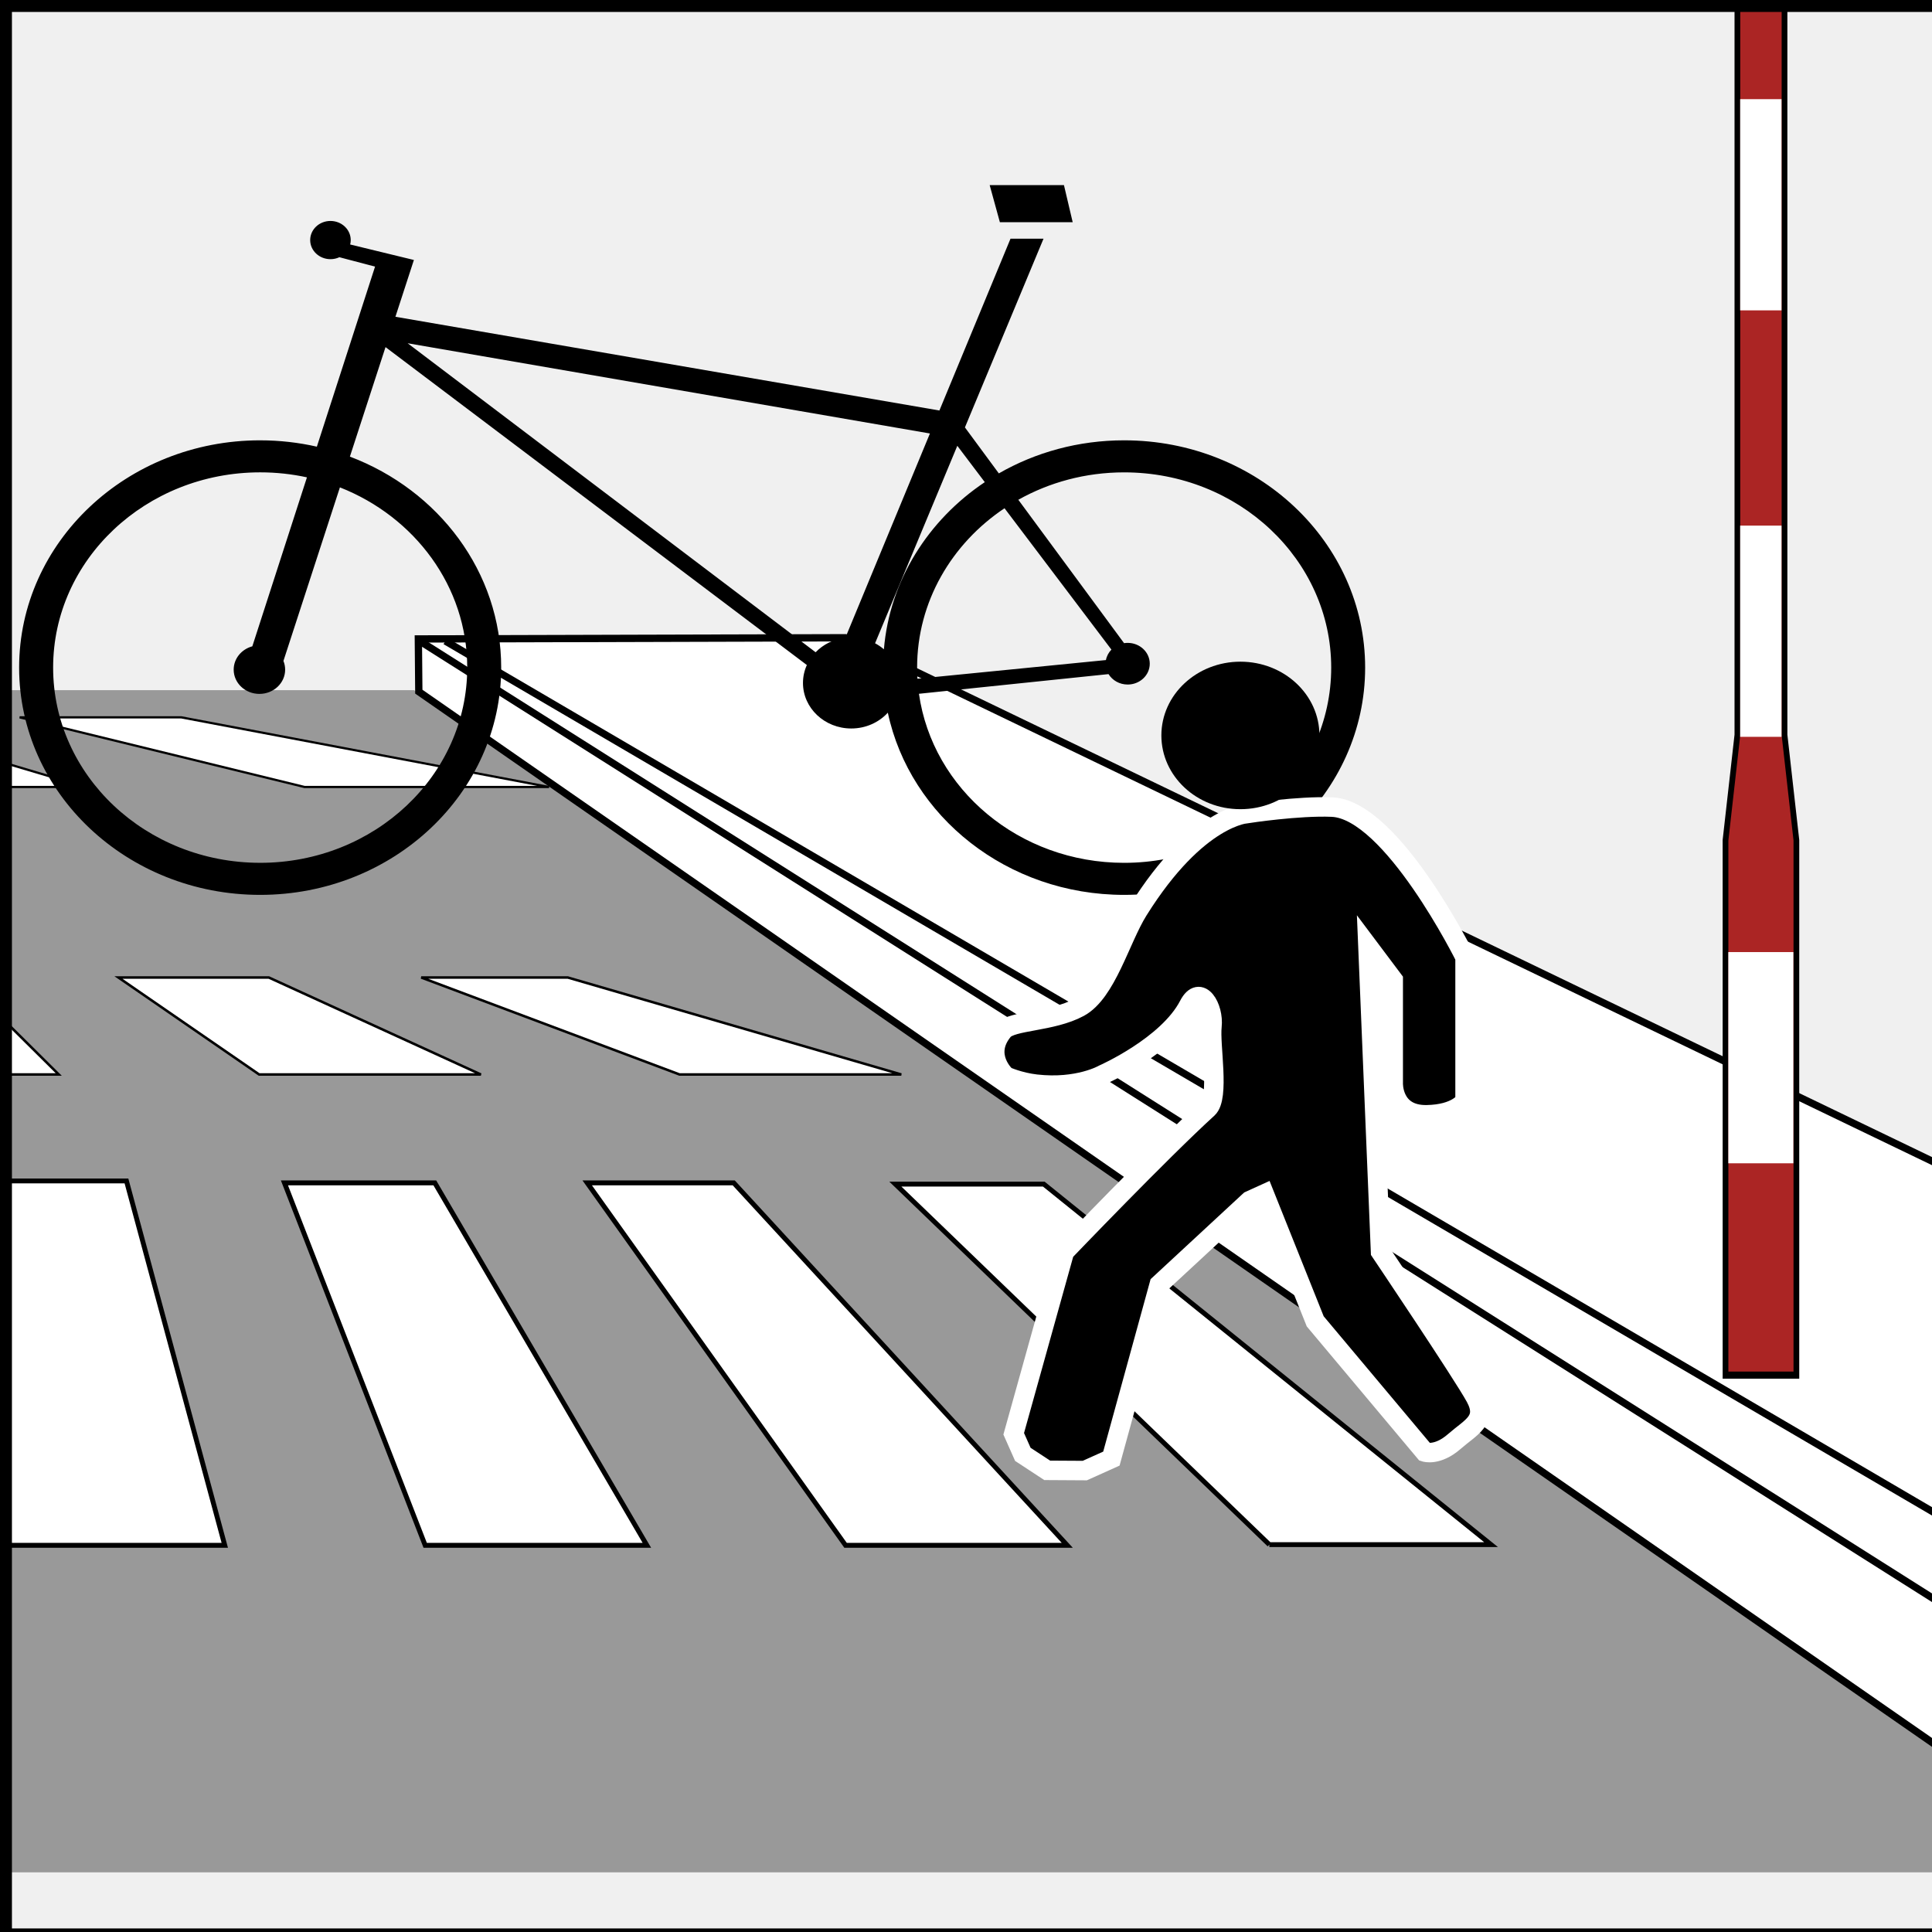
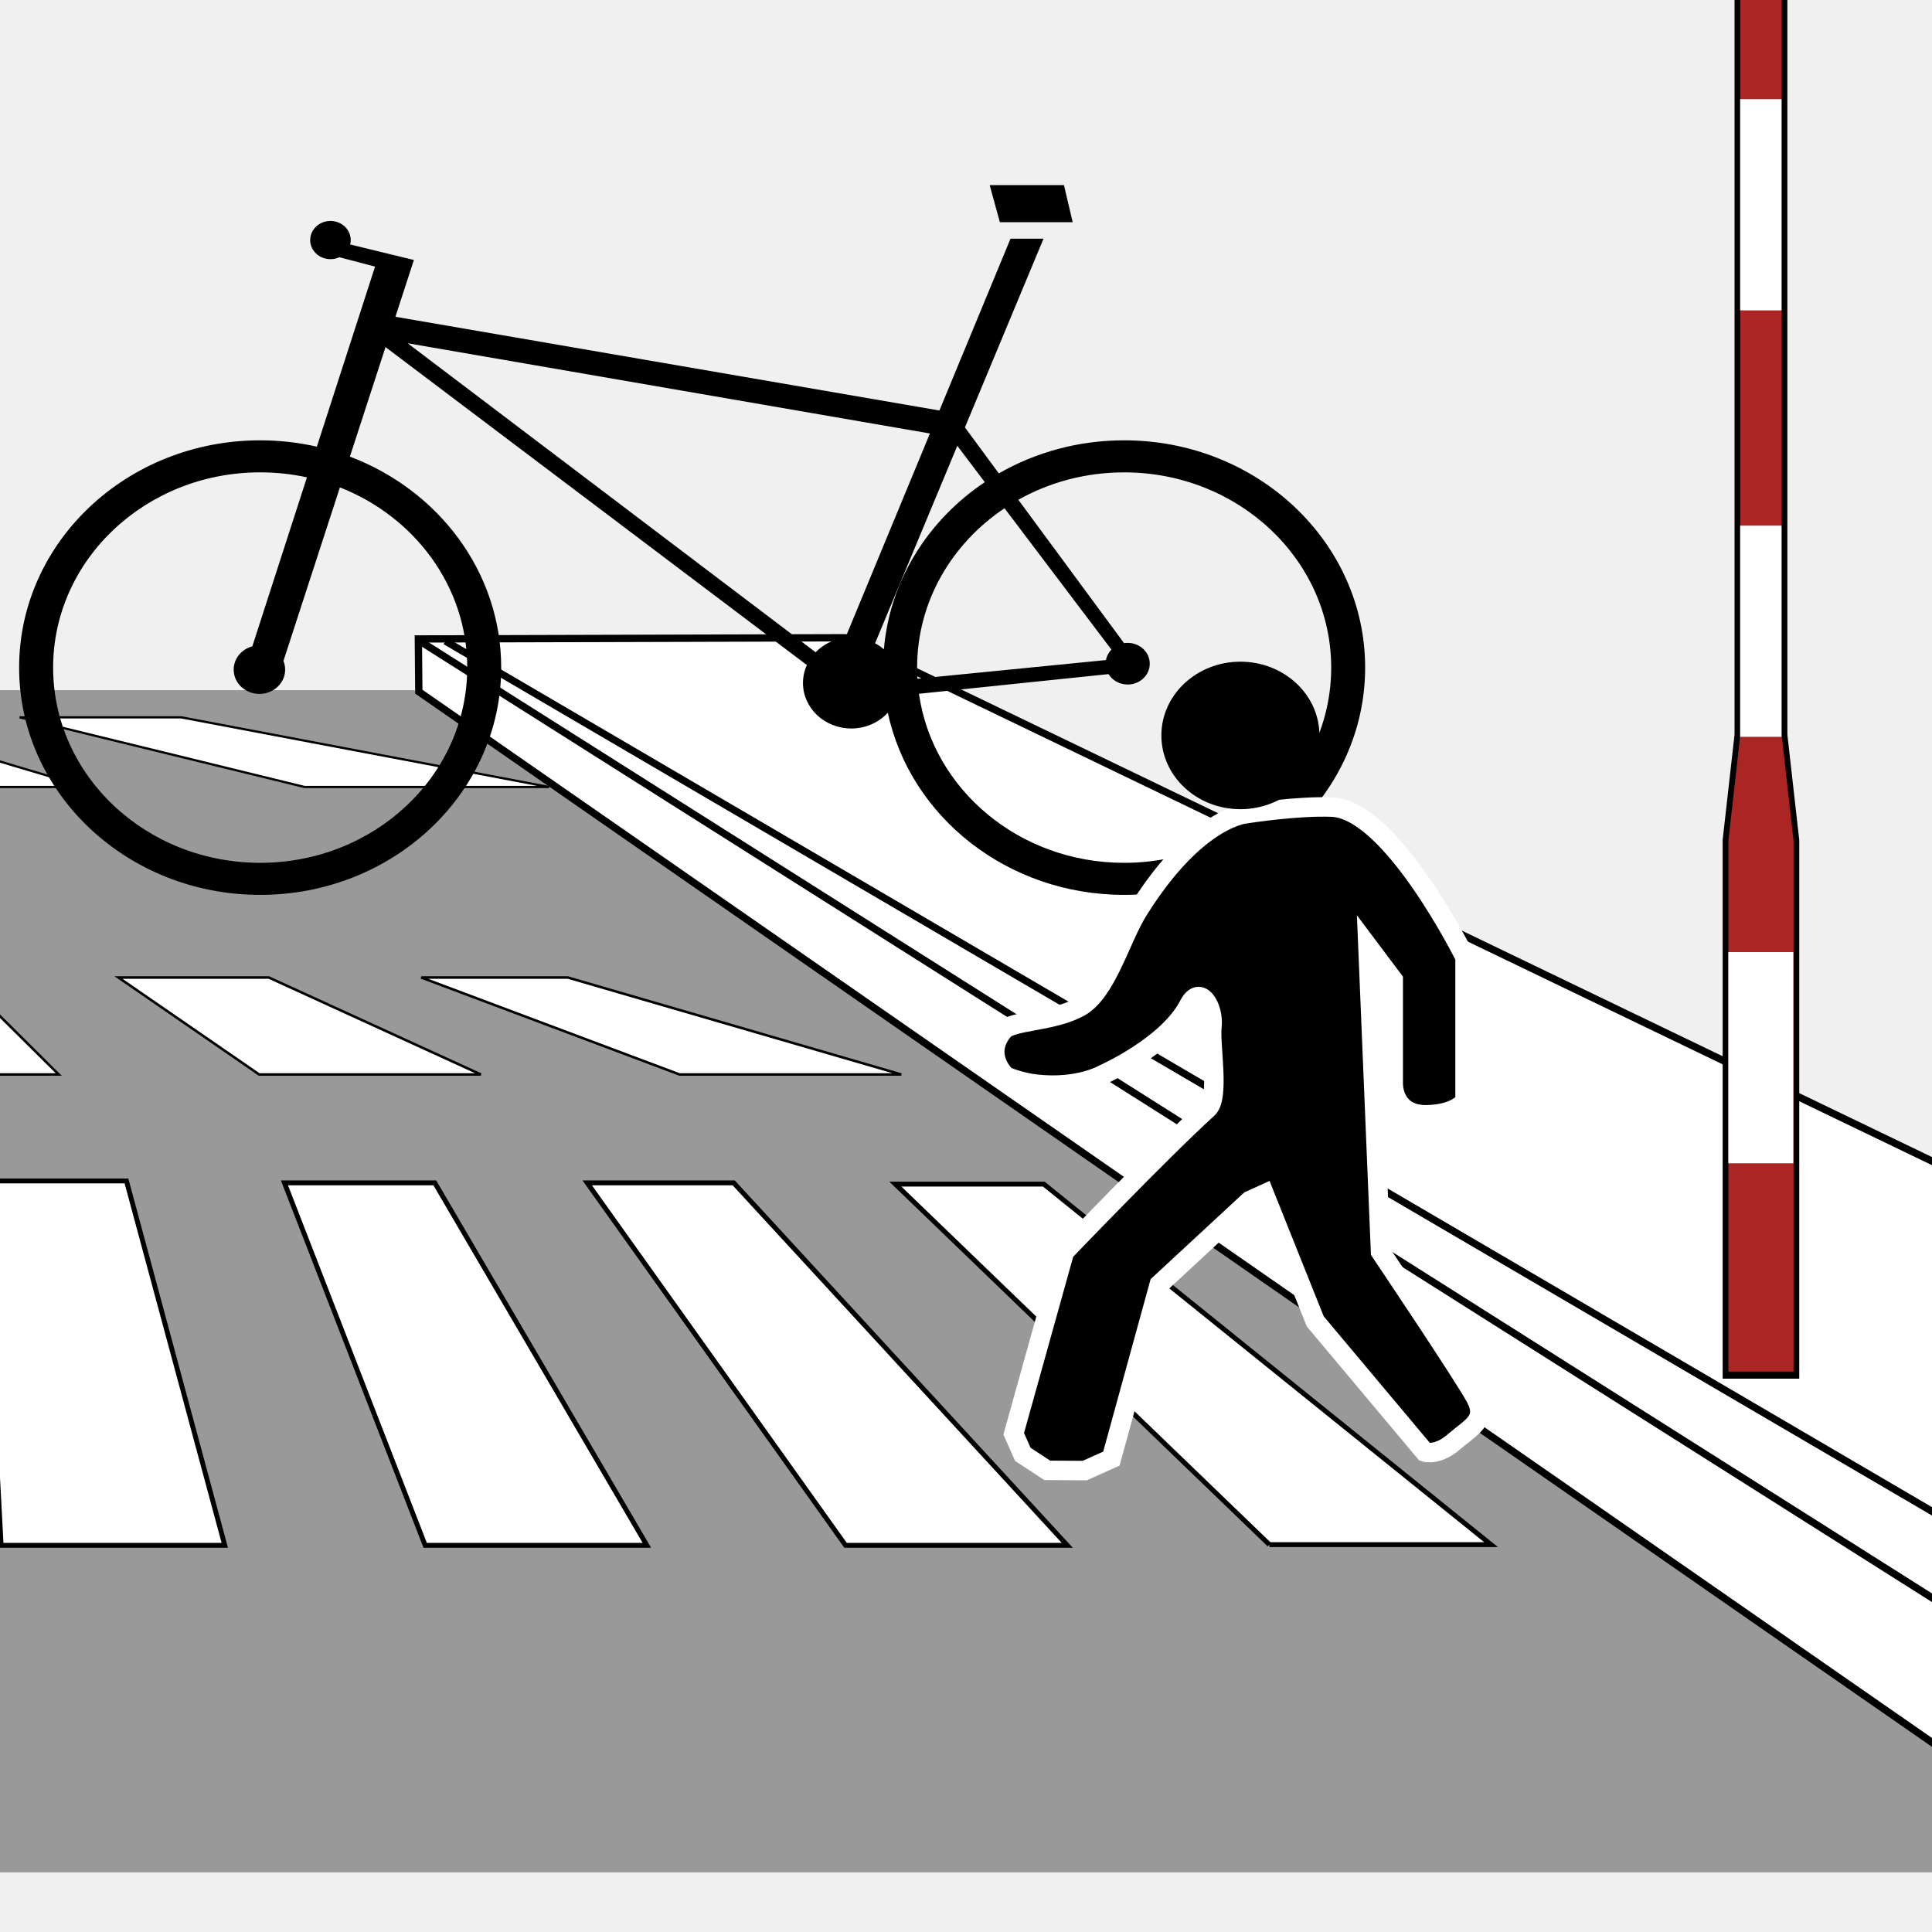
<svg xmlns="http://www.w3.org/2000/svg" xmlns:xlink="http://www.w3.org/1999/xlink" width="793.701" height="793.701" viewBox="0 0 210 210" version="1.1" id="svg8">
  <defs id="defs2">
    <clipPath clipPathUnits="userSpaceOnUse" id="clipPath1880">
      <path id="path1882" style="fill:#ff0000;fill-opacity:1;fill-rule:nonzero;stroke:none;stroke-width:0.265px;stroke-linecap:butt;stroke-linejoin:miter;stroke-opacity:1" d="M -51.405,-15.119 H 256.268 V 235.101 H -51.405 Z" />
    </clipPath>
    <filter id="at" x="-0.216" y="-0.216" width="1.432" height="1.432" color-interpolation-filters="sRGB">
      <feGaussianBlur stdDeviation="0.72" id="feGaussianBlur3651" />
    </filter>
    <filter id="au" x="-0.059" y="-0.041" width="1.117" height="1.081" color-interpolation-filters="sRGB">
      <feGaussianBlur stdDeviation="1.1" id="feGaussianBlur3654" />
    </filter>
    <filter id="av" x="-0.012" y="-0.012" width="1.024" height="1.024" color-interpolation-filters="sRGB">
      <feGaussianBlur stdDeviation="1.647" id="feGaussianBlur3657" />
    </filter>
    <linearGradient id="cj" x1="144.64" x2="253.75" y1="656.06" y2="544.06" gradientTransform="matrix(0.93357,0,0,0.93357,-6.6367,-69.781)" gradientUnits="userSpaceOnUse">
      <stop stop-color="#007800" offset="0" id="stop3660" />
      <stop stop-color="#007800" stop-opacity="0" offset="1" id="stop3662" />
    </linearGradient>
    <linearGradient xlink:href="#ay" id="linearGradient4652" gradientUnits="userSpaceOnUse" x1="264.96" y1="425.05" x2="373.77" y2="561.64" />
    <linearGradient id="ay" x1="264.96" x2="373.77" y1="425.05" y2="561.64" gradientUnits="userSpaceOnUse">
      <stop stop-color="#040" offset="0" id="stop3665" />
      <stop stop-color="#040" stop-opacity=".722" offset=".349" id="stop3667" />
      <stop stop-color="#004600" stop-opacity=".392" offset=".718" id="stop3669" />
      <stop stop-color="#004700" stop-opacity=".212" offset="1" id="stop3671" />
      <stop stop-color="#004900" stop-opacity="0" offset="1" id="stop3673" />
    </linearGradient>
    <linearGradient id="az" x1="413.71" x2="497.79" y1="257.78" y2="226.96" gradientUnits="userSpaceOnUse">
      <stop stop-color="#00c000" offset="0" id="stop3676" />
      <stop stop-color="#00c000" stop-opacity=".341" offset="1" id="stop3678" />
    </linearGradient>
    <filter id="ax" x="-0.013" y="-0.011" width="1.025" height="1.023" color-interpolation-filters="sRGB">
      <feGaussianBlur stdDeviation="0.924" id="feGaussianBlur3641" />
    </filter>
    <linearGradient id="ba" x1="229.85" x2="122.79" y1="415.98" y2="551.98" gradientTransform="matrix(1.1179,0,0,1.1881,-31.296,-193.33)" gradientUnits="userSpaceOnUse">
      <stop stop-color="#8aff87" offset="0" id="stop3681" />
      <stop stop-color="#04c800" offset="1" id="stop3683" />
    </linearGradient>
    <linearGradient id="bb" x1="-620.07" x2="-591.02" y1="138.17" y2="111.39" gradientTransform="matrix(1.8737,0,0,1.7681,592.55,60.518)" gradientUnits="userSpaceOnUse">
      <stop stop-color="#8eff64" offset="0" id="stop3686" />
      <stop stop-color="#4fff0a" stop-opacity="0" offset="1" id="stop3688" />
    </linearGradient>
    <linearGradient xlink:href="#ay" id="linearGradient5501" gradientUnits="userSpaceOnUse" x1="264.96" y1="425.05" x2="373.77" y2="561.64" />
  </defs>
  <g id="layer2" style="display:inline">
    <path d="M -303.319,203.515 H 230.372 L 45.013,75.018 h -163.42 z" fill="#999999" fill-rule="evenodd" id="path901" style="stroke-width:0.265" />
    <path d="m 91.889,69.32 241.909,116.517 c -34.7,-0.17 -69.408,0.508 -104.106,0 l 0.004,17.233 L 45.523,75.182 45.473,69.451 Z" fill="#ffffff" fill-rule="evenodd" stroke="#000000" stroke-width="0.794" id="path909" />
    <path d="M 230.319,186.524 45.614,69.668" fill="none" stroke="#000000" stroke-width="0.794" id="path911" />
    <path d="M 247.348,186.14 48.408,69.678" fill="none" stroke="#000000" stroke-dashoffset="13" stroke-width="0.786" id="path943" />
    <g transform="matrix(0.207473,0,0,0.257525,129.582,172.1226)" id="g955">
      <path d="m 342.91,-752.03 c 0,25.537 -20.702,46.238 -46.238,46.238 -25.537,0 -46.238,-20.702 -46.238,-46.238 0,-25.537 20.702,-46.238 46.238,-46.238 25.537,0 46.238,20.702 46.238,46.238 z" color="#000000" fill="#ffffff" stroke="#000000" stroke-width="3" id="path945" />
      <path d="m 275.62,-712.22 v 9.531 h 1.531 c 0.007,0.804 0.02,0.96 0.062,2 0.082,1.995 1.413,2.445 3.531,4.562 1.444,1.444 3.639,1.735 4.906,1.781 v 336.16 l -6.219,44.438 v 225.78 h 37.125 v -225.78 l -6.219,-44.438 v -336.41 c 1.011,-0.246 2.085,-0.71 2.906,-1.531 2.118,-2.118 3.337,-2.575 3.531,-4.562 0.101,-1.04 0.087,-1.079 0.094,-2 h 1.688 v -9.531 z" fill="#ab2524" fill-rule="evenodd" stroke="#000000" stroke-dashoffset="13" stroke-width="3" id="path947" />
      <path d="m 287.1,-446.52 h 21.673 v 89.146 H 287.1 Z" fill="#ffffff" fill-rule="evenodd" id="path949" />
      <path d="m 280.89,-266.52 h 34.081 v 89.146 H 280.89 Z" fill="#ffffff" fill-rule="evenodd" id="path951" />
      <path d="m 287.1,-626.52 h 21.673 v 89.146 H 287.1 Z" fill="#ffffff" fill-rule="evenodd" id="path953" />
    </g>
  </g>
  <g id="layer9" style="display:inline">
    <path d="M 0.125,167.969 H 24.433 L 13.746,128.364 H -1.971 Z" fill="#ffffff" fill-rule="evenodd" stroke="#000000" stroke-width="0.529" id="path913" style="display:inline" />
    <path d="M 46.215,167.969 H 70.313 L 47.263,128.573 h -16.345 z" fill="#ffffff" fill-rule="evenodd" stroke="#000000" stroke-width="0.529" id="path915" style="display:inline" />
    <path d="M 91.909,167.969 H 116.007 L 79.754,128.573 h -15.926 l 28.08,39.396 z" fill="#ffffff" fill-rule="evenodd" stroke="#000000" stroke-width="0.529" id="path917" style="display:inline" />
    <path d="m 137.973,167.893 h 24.098 L 113.456,128.708 H 97.321 l 40.653,39.185 z" fill="#ffffff" fill-rule="evenodd" stroke="#000000" stroke-width="0.529" id="path919" style="display:inline" />
  </g>
-   <g id="layer11">
+   <g id="layer11" style="display:inline">
    <path d="M -17.923,116.793 H 6.387 L -4.301,106.194 h -15.717 z" fill="#ffffff" fill-rule="evenodd" stroke="#000000" stroke-width="0.274" id="path913-1" style="display:inline" />
    <path d="M 28.171,116.793 H 52.271 L 29.219,106.25 H 12.873 Z" fill="#ffffff" fill-rule="evenodd" stroke="#000000" stroke-width="0.274" id="path915-6" style="display:inline" />
    <path d="m 73.868,116.793 h 24.1 L 61.712,106.25 h -15.927 l 28.082,10.543 z" fill="#ffffff" fill-rule="evenodd" stroke="#000000" stroke-width="0.274" id="path917-2" style="display:inline" />
    <path d="M -17.289,85.543 H 9.288 L -16.133,77.971 h -18.026 z" fill="#ffffff" fill-rule="evenodd" stroke="#000000" stroke-width="0.244" id="path915-6-3" style="display:inline" />
    <path d="M 33.104,85.543 H 59.681 L 19.699,77.971 H 2.135 l 30.968,7.572 z" fill="#ffffff" fill-rule="evenodd" stroke="#000000" stroke-width="0.244" id="path917-2-9" style="display:inline" />
  </g>
  <g id="layer12">
    <polygon points="619.07,109.89 757.56,109.89 776.95,35.107 635.69,35.107 " id="polygon5564" transform="matrix(-0.05715145,0,0,0.05388841,151.9778,18.23116)" />
    <path d="m 28.279,47.862 c 2.123,0 4.186,0.24 6.162,0.689 l 6.326,-19.571 -3.877,-1.021 c -0.293,0.136 -0.622,0.212 -0.971,0.212 -1.217,0 -2.203,-0.93 -2.203,-2.077 0,-1.147 0.986,-2.077 2.203,-2.077 1.217,0 2.203,0.93 2.203,2.077 0,0.166 -0.021,0.327 -0.06,0.481 l 6.927,1.683 -2.009,6.173 59.129,10.189 7.73,-18.677 h 3.588 l -8.544,20.515 3.686,4.998 c 3.968,-2.281 8.63,-3.595 13.617,-3.595 14.47,0 26.199,11.06 26.199,24.704 0,13.643 -11.73,24.704 -26.199,24.704 -12.689,0 -23.271,-8.507 -25.683,-19.802 -0.963,1.05 -2.385,1.716 -3.973,1.716 -2.9,0 -5.25,-2.216 -5.25,-4.951 0,-0.691 0.151,-1.349 0.422,-1.946 L 41.905,37.729 38.032,49.632 c 9.638,3.648 16.445,12.54 16.445,22.933 0,13.643 -11.73,24.704 -26.199,24.704 -14.47,0 -26.199,-11.06 -26.199,-24.704 0,-13.643 11.73,-24.704 26.199,-24.704 z m 93.911,45.924 c 12.429,0 22.506,-9.501 22.506,-21.221 0,-11.72 -10.076,-21.221 -22.506,-21.221 -4.204,0 -8.137,1.088 -11.503,2.979 l 11.494,15.585 c 0.128,-0.02 0.258,-0.03 0.392,-0.03 1.326,0 2.401,1.014 2.401,2.264 0,1.25 -1.075,2.264 -2.401,2.264 -0.889,0 -1.665,-0.456 -2.08,-1.133 l -20.607,2.138 c 1.475,10.374 10.898,18.375 22.303,18.375 z M 99.722,73.774 120.21,71.746 c 0.081,-0.434 0.293,-0.825 0.597,-1.136 L 109.187,55.244 c -5.749,3.844 -9.502,10.17 -9.502,17.322 1e-5,0.406 0.013,0.809 0.037,1.209 z m -3.646,-3.197 c 0.633,-7.499 4.817,-14.054 10.967,-18.17 l -2.987,-3.95 -8.94,21.464 c 0.346,0.185 0.669,0.405 0.96,0.656 z m -7.421,0.319 c 0.824,-0.851 1.958,-1.429 3.234,-1.577 L 101.079,47.118 44.31,37.31 88.655,70.897 Z m -60.375,22.889 c 12.429,0 22.506,-9.501 22.506,-21.221 0,-8.824 -5.712,-16.389 -13.839,-19.589 l -6.139,18.867 c 0.12,0.294 0.186,0.612 0.186,0.945 0,1.456 -1.252,2.637 -2.797,2.637 -1.545,0 -2.797,-1.181 -2.797,-2.637 0,-1.205 0.857,-2.22 2.027,-2.535 l 5.937,-18.366 c -1.634,-0.356 -3.335,-0.544 -5.083,-0.544 -12.429,0 -22.506,9.501 -22.506,21.221 0,11.72 10.076,21.221 22.506,21.221 z" id="path5566" style="stroke-width:0.055" />
  </g>
  <g id="layer10" style="display:none">
    <g transform="matrix(0.03116528,0,0,0.03116528,184.1094,86.25696)" id="g3872">
      <path d="m 264,517.28 135,118.08 -80.721,-144 z" fill="#dcb028" fill-rule="evenodd" id="path3848" />
      <circle transform="rotate(5.633457,394.1866,637.6684)" cx="395" cy="631.36" r="4" fill="#5c2000" filter="url(#at)" id="circle3850" />
      <path transform="matrix(1,-0.0011081,0.0011081,1,-3.4231,-10.11)" d="m 389,628.36 -39,-65 -6,8 z" fill="#5c2000" fill-rule="evenodd" filter="url(#au)" id="path3852" />
      <ellipse transform="matrix(0.69766,-0.71643,0.71643,0.69766,0,0)" cx="-147.84" cy="474.57" rx="172.07" ry="171.07" fill="#905400" id="ellipse3854" />
      <ellipse transform="matrix(0.41131,0.93632,-0.93632,0.41131,-249.55,295.07)" cx="316.5" cy="-378.89" rx="163.22" ry="166.17" fill="#ecdc5c" filter="url(#av)" id="ellipse3856" />
      <circle cx="236.74" cy="448.4" r="148.49" fill="url(#cj)" opacity="0.753" id="circle3858" style="fill:url(#cj)" />
      <g transform="matrix(0.95235,0,0,0.95235,9.191,13.415)" fill="url(#ay)" id="g3862" style="fill:url(#linearGradient4652)">
        <circle cx="233" cy="440.36" r="173" fill="url(#ay)" opacity="0.918" id="circle3860" style="fill:url(#linearGradient5501)" />
      </g>
      <g transform="matrix(1.1024,0,0,1.1024,-27.302,-45.189)" id="g3868">
        <ellipse transform="matrix(0.86123,0.79269,-0.72221,0.97646,-32.089,-253.83)" cx="498.53" cy="273.78" rx="84.255" ry="99.304" fill="url(#az)" filter="url(#ax)" opacity="0.596" id="ellipse3864" style="fill:url(#az)" />
        <path d="m 219.11,298.96 c -55.122,6.718 -109.49,49.2 -118.5,112.87 -5.602,39.615 32.733,64.766 39.126,47.523 16.026,-43.224 36.015,-103.91 111.79,-137.82 10.027,-4.487 -0.304,-26.487 -32.419,-22.573 z" fill="url(#ba)" fill-rule="evenodd" id="path3866" style="fill:url(#ba)" />
      </g>
      <ellipse transform="matrix(-0.010663,-0.99994,0.93131,-0.36423,0,0)" cx="-573.14" cy="292.66" rx="50.208" ry="65.169" fill="url(#bb)" opacity="0.37" id="ellipse3870" style="fill:url(#bb)" />
    </g>
  </g>
  <g id="layer8" style="display:none">
    <g transform="matrix(0.09151281,0,0,0.09151281,300.1434,-127.0644)" id="g2615">
      <path d="m -1212.9,2012.8 27.117,0.944 0.681,-31.158 -24.423,-1.119 -3.375,31.333 z" fill="#17280b" stroke="#000000" stroke-width="5.345" id="path2602" />
      <path d="m -1219.4,2135.2 -7.201,85.691 37.868,4.883 -2.442,18.934 37.379,8.67 8.67,-37.38 -44.953,-9.647 -1.165,-65.596 -28.156,-5.556 z" fill="#17280b" stroke="#000000" stroke-width="5.345" id="path2604" />
      <g id="a">
        <path transform="rotate(3.0843)" d="m -1165.3,2064.1 h 160.11 v 145.29 h -160.11 z" fill="#1a1a1a" id="path2606" />
        <path d="m -1283,2144.5 7.827,-145.25 159.37,8.588 -7.772,144.24" fill="none" stroke="#d2a800" stroke-width="6" id="path2608" />
      </g>
      <use transform="translate(10.102,-159.6)" width="478.698" height="516.053" xlink:href="#a" id="use2611" x="0" y="0" />
      <path d="m -1205.1,1921.7 c 0,0 -0.923,-7.371 -0.861,-9.305 0.063,-1.933 4.747,-15.302 4.747,-15.302 l -5.045,0.607 -2.553,19.239 -5.441,0.987 0.434,-25.49 27.834,-13.356 c -1.353,-1.439 -2.154,-3.392 -2.086,-5.522 0.137,-4.254 3.697,-7.592 7.951,-7.455 4.254,0.137 7.592,3.698 7.455,7.951 -0.137,4.253 -3.7,7.588 -7.952,7.45 -0.296,0 -0.579,-0.064 -0.857,-0.113 l 0.459,0.489 c 0,0 1.035,3.924 2.529,5.516 l 4.12,15.977 15.493,10.932 -3.236,4.535 -16.044,-5.927 -4.742,-8.656 -5.792,11.795 7.974,16.49 8.553,34.284 -8.99,3.184 -8.684,-30.419 -5.179,-7.125 -16.264,36.962 -7.982,-4.119 14.161,-43.6" fill="#ffffff" fill-rule="evenodd" id="path2613" />
    </g>
  </g>
  <g id="layer3" style="display:inline;opacity:0.647">
    <rect style="fill:none;fill-opacity:1;stroke:none;stroke-width:4.107;stroke-linejoin:round;stroke-opacity:1" id="rect1771" width="307.673" height="250.22" x="-51.405" y="-15.119" clip-path="url(#clipPath1880)" transform="matrix(0.6928747,0,0,0.8489426,34.86111,12.07925)" />
  </g>
-   <g id="layer5" style="display:inline">
+   <g id="layer5" style="display:none">
    <rect style="fill:none;fill-opacity:1;stroke:#000000;stroke-width:4.107;stroke-linejoin:round;stroke-opacity:1" id="rect1897" width="213.179" height="212.423" x="-0.756" y="-0.756" />
  </g>
  <g id="layer6" style="display:inline" />
  <g id="layer7" style="display:inline">
    <path d="m 135.627,88.415 c 0,0 -5.431,0.174 -11.911,10.539 -1.959,3.132 -3.435,8.934 -6.414,10.539 -2.979,1.605 -7.322,1.406 -8.248,2.52 -2.247,2.7 0.282,4.966 0.282,4.966 0,0 1.448,0.659 3.284,0.866 4.57,0.519 7.314,-1.071 7.314,-1.071 0,0 6.988,-3.079 9.281,-7.509 1.228,-2.374 2.749,0.229 2.52,2.291 -0.229,2.062 0.866,7.731 -0.457,8.934 -5.04,4.58 -15.576,15.576 -15.576,15.576 l -5.516,19.78 0.993,2.236 2.649,1.738 4.085,0.024 2.89,-1.3 5.203,-18.933 9.829,-9.105 1.59,-0.722 5.535,13.842 11.913,14.204 c 0,0 1.37,0.459 3.206,-1.146 1.836,-1.605 3.663,-2.289 2.291,-4.809 -1.372,-2.52 -10.31,-15.811 -10.31,-15.811 l -1.372,-33.217 2.749,3.663 v 11.225 c 0,0 -0.138,3.513 3.663,3.437 3.28,-0.064 4.146,-1.512 4.146,-1.512 v -15.608 c 0,0 -7.949,-16.042 -14.454,-16.324 -3.67,-0.158 -9.164,0.688 -9.164,0.688 z" stroke="#ffffff" id="path1931" style="stroke-width:2.117" />
    <ellipse cx="134.827" cy="79.939" rx="8.591" ry="8.017" id="ellipse1933" style="stroke-width:2.117" />
  </g>
  <path style="font-variation-settings:normal;opacity:1;vector-effect:none;fill:none;fill-opacity:1;stroke:none;stroke-width:11.906;stroke-linecap:butt;stroke-linejoin:round;stroke-miterlimit:4;stroke-dasharray:none;stroke-dashoffset:0;stroke-opacity:1;stop-color:#000000;stop-opacity:1" id="path1866" d="m 218.98,141.832 c -14.147,11.99 -28.756,23.413 -43.267,34.954 -2.384,1.896 -11.148,8.356 -13.923,12.03 -0.574,0.76 -0.628,1.799 -0.942,2.699 -0.055,1.495 0.587,2.968 0.503,4.462 -0.179,3.175 -2.032,7.209 -2.878,10.294 -0.272,0.991 -0.432,2.009 -0.648,3.013 -0.243,1.497 -0.978,4.333 -0.251,5.87 0.32,0.677 0.836,0.936 1.413,1.361 3.817,1.376 3.158,1.139 8.953,0.25 2.906,-0.446 5.811,-0.928 8.677,-1.585 7.837,-1.795 15.613,-3.845 23.42,-5.768 16.555,-4.883 33.317,-9.043 49.888,-13.87 3.344,-0.974 6.765,-1.783 9.947,-3.2 0.639,-0.285 1.503,-1.136 1.162,-1.748 -0.566,-1.016 -2.076,-1.054 -3.064,-1.667 -0.876,-0.543 -1.678,-1.197 -2.518,-1.796 0.17,-0.94 0.08,-1.967 0.509,-2.82 0.503,-0.999 7.856,-11.269 7.973,-11.432 2.736,-3.805 6.077,-8.122 8.506,-12.175 0.882,-1.471 1.566,-3.052 2.349,-4.577 0.618,-2.142 2.027,-3.997 2.445,-6.208 0.134,-0.709 0.114,-1.44 0.19,-2.158 0.538,-5.13 0.05,0.554 0.475,-4.763 -0.122,-1.681 0.741,-4.511 -0.854,-5.836 -2.509,-2.084 -7.907,-1.657 -10.215,-1.557 -3.493,0.152 -6.957,0.702 -10.435,1.053 -8.577,1.661 -17.148,4.024 -24.495,8.931 -0.37,0.247 -3.612,2.572 -4.149,4.001 -0.072,0.191 0.103,0.396 0.155,0.593 0.252,-0.202 0.774,-0.283 0.756,-0.605 -0.059,-1.047 -2.042,-1.197 -2.503,-1.251 -1.795,-0.21 -2.77,0.175 -4.723,0.456 -1.26,0.181 -2.523,0.335 -3.785,0.502 -2.759,0.189 -3.797,0.342 -6.37,0.263 -0.88,-0.027 -1.385,-0.303 -2.258,-0.316 -0.179,0.036 -1.412,0.231 -1.225,-0.415 0.208,-0.719 -1.05,-0.437 -0.719,0.234 v 0 c 0.422,0.853 0.969,1.097 1.942,0.936 0.852,-0.012 1.354,0.289 2.262,0.316 2.607,0.079 3.677,-0.078 6.467,-0.27 1.268,-0.168 2.539,-0.321 3.805,-0.505 2.2,-0.32 4.784,-0.985 6.897,0.131 -0.195,0.911 -0.03,-0.07 0.616,-0.694 1.008,-0.974 2.041,-1.941 3.205,-2.721 7.253,-4.86 15.726,-7.187 24.198,-8.837 3.444,-0.35 6.874,-0.886 10.332,-1.05 1.163,-0.055 7.404,-0.467 9.563,1.134 1.552,1.152 0.625,3.929 0.779,5.443 -0.479,5.999 0.122,-1.123 -0.475,4.76 -0.068,0.665 -0.038,1.341 -0.159,1.998 -0.4,2.17 -1.802,3.982 -2.395,6.086 -0.769,1.501 -1.439,3.056 -2.306,4.503 -2.423,4.044 -5.764,8.362 -8.493,12.157 -0.403,0.561 -7.572,10.52 -8.108,11.786 -0.458,1.082 -0.13,2.347 -0.195,3.52 0.893,0.628 1.687,1.429 2.68,1.883 0.834,0.381 2.05,-0.084 2.691,0.572 0.373,0.382 -0.256,1.206 -0.746,1.418 -3.188,1.378 -6.583,2.22 -9.917,3.191 -16.564,4.825 -33.318,8.983 -49.867,13.864 -7.792,1.92 -15.553,3.966 -23.375,5.759 -2.85,0.653 -5.741,1.121 -8.629,1.578 -5.929,0.938 -4.663,1.093 -8.423,-0.113 -0.144,-0.101 -0.979,-0.625 -1.115,-0.901 -0.7,-1.424 0.032,-4.189 0.251,-5.558 0.209,-0.98 0.363,-1.973 0.628,-2.94 0.938,-3.417 2.712,-7.033 2.91,-10.613 0.029,-0.519 -0.419,-3.356 -0.537,-4.137 0.253,-0.801 0.251,-1.734 0.759,-2.404 2.798,-3.69 11.44,-10.049 13.858,-11.972 14.519,-11.546 29.136,-22.976 43.29,-34.972 0.571,-0.484 0.079,-1.058 -0.492,-0.574 z" />
  <path style="font-variation-settings:normal;opacity:1;vector-effect:none;fill:none;fill-opacity:1;stroke:none;stroke-width:11.906;stroke-linecap:butt;stroke-linejoin:round;stroke-miterlimit:4;stroke-dasharray:none;stroke-dashoffset:0;stroke-opacity:1;stop-color:#000000;stop-opacity:1" id="path1876" d="m 327.413,98.891 c 8.012,9.427 5.348,5.962 13.03,16.428 2.161,2.945 4.333,5.882 6.423,8.878 1.971,2.827 4.06,5.588 5.756,8.588 3.098,5.479 5.93,13.24 8.231,19.063 3.229,10.315 5.548,17.468 8.47,27.726 2.487,8.73 3.801,13.071 4.915,22.01 1.081,8.671 0.691,11.957 0.52,20.77 -0.344,11.436 -0.632,22.029 -5.363,32.669 -2.254,5.068 -5.813,9.968 -9.569,14.013 -2.049,2.207 -4.372,4.143 -6.558,6.214 -2.558,1.982 -5.017,4.099 -7.674,5.946 -9.648,6.707 -20.4,12.262 -32.103,14.307 -14.414,2.518 -23.354,2.126 -37.6,2.317 -17.189,-0.542 -34.702,-2.289 -50.071,-10.747 -6.248,-3.439 -12.674,-9.28 -17.287,-14.793 -1.78,-2.127 -3.19,-4.539 -4.785,-6.809 -5.915,-8.998 -10.007,-19.093 -12.909,-29.44 -1.158,-4.128 -2.319,-8.269 -3.064,-12.491 -0.777,-4.402 -0.995,-8.884 -1.493,-13.327 -0.027,-11.049 -0.297,-22.903 4.963,-33.018 2.638,-5.073 4.854,-6.795 8.789,-10.939 2.694,-2.091 5.343,-4.24 8.081,-6.272 4.08,-3.028 8.132,-6.103 12.368,-8.907 8.687,-5.75 23.881,-14.442 32.715,-19.515 5.924,-3.402 11.995,-6.554 17.81,-10.138 4.713,-2.905 9.167,-6.21 13.75,-9.315 5.05,-4.182 7.931,-6.096 11.905,-10.662 3.642,-4.185 0.215,-1.568 4.584,-5.34 3.09,-2.667 5.074,-3.698 8.692,-5.99 4.905,-2.638 6.775,-3.937 12.207,-5.624 2.329,-0.723 12.621,-2.896 14.95,-3.386 8.135,-1.713 5.207,-1.192 11.838,-2.172 0.554,0.023 1.122,0.197 1.662,0.07 0.267,-0.063 -0.506,-0.334 -0.776,-0.279 -0.512,0.105 -0.983,0.399 -1.392,0.725 -2.149,1.713 -1.752,3.771 -1.644,6.264 -0.084,4.29 -1.461,7.07 -4.087,10.353 -0.783,0.979 -1.699,1.847 -2.471,2.834 -4.909,6.269 0.815,-0.452 -2.337,3.202 -0.884,0.39 -0.874,1.075 -1.171,1.874 -0.213,0.574 -0.524,1.108 -0.746,1.679 -0.266,0.235 -0.545,0.456 -0.799,0.704 -0.258,0.252 -0.538,0.492 -0.737,0.794 -0.519,0.788 -0.286,2.38 -1.37,2.668 -0.723,0.192 -0.325,1.054 0.325,0.683 v 0 c 0.963,-0.55 1.111,-1.201 1.404,-2.229 0.058,-0.205 0.079,-0.43 0.196,-0.608 0.189,-0.288 0.462,-0.511 0.701,-0.758 0.322,-0.332 0.656,-0.653 0.984,-0.98 0.235,-0.608 0.554,-1.181 0.78,-1.792 0.303,-0.818 0.122,-1.105 1.005,-1.543 3.576,-4.179 -2.885,3.463 2.333,-3.198 0.787,-1.004 1.721,-1.887 2.514,-2.887 2.721,-3.431 4.148,-6.37 4.23,-10.833 -0.114,-2.072 -0.602,-4.099 1.239,-5.557 0.816,-0.646 2.907,-1.019 1.846,-1.871 -0.468,-0.376 -1.201,-0.042 -1.802,-0.062 -6.668,0.988 -3.737,0.465 -11.886,2.181 -2.463,0.519 -12.639,2.665 -15.068,3.421 -5.489,1.709 -7.383,3.023 -12.335,5.689 -3.653,2.316 -5.697,3.382 -8.819,6.091 -4.574,3.969 -0.929,1.133 -4.594,5.351 -3.931,4.524 -6.784,6.417 -11.787,10.564 -4.567,3.095 -9.004,6.389 -13.7,9.284 -5.817,3.585 -11.89,6.738 -17.815,10.141 -8.888,5.105 -24.045,13.775 -32.778,19.556 -4.244,2.81 -8.305,5.888 -12.39,8.923 -2.768,2.056 -5.444,4.232 -8.166,6.349 -4.03,4.257 -6.245,5.97 -8.944,11.181 -5.301,10.234 -5.052,22.206 -5.011,33.38 0.503,4.474 0.726,8.989 1.51,13.422 0.749,4.24 1.916,8.399 3.079,12.545 2.924,10.419 7.051,20.581 13.01,29.64 1.62,2.3 3.052,4.744 4.86,6.899 4.694,5.596 11.184,11.476 17.54,14.966 15.468,8.493 33.08,10.265 50.373,10.806 14.337,-0.195 23.287,0.2 37.799,-2.347 11.793,-2.07 22.634,-7.671 32.356,-14.435 2.677,-1.862 5.154,-3.996 7.731,-5.995 5.264,-4.996 7.927,-6.966 11.997,-12.946 3.613,-5.307 6.084,-10.742 7.548,-17.035 1.822,-7.832 1.803,-15.472 2.18,-23.448 0.17,-8.882 0.561,-12.174 -0.531,-20.914 -1.122,-8.972 -2.441,-13.34 -4.936,-22.095 -2.938,-10.311 -5.242,-17.414 -8.492,-27.789 -2.35,-5.946 -5.144,-13.615 -8.306,-19.207 -1.701,-3.008 -3.796,-5.776 -5.772,-8.61 -2.091,-2.999 -4.265,-5.939 -6.429,-8.887 -7.699,-10.487 -5.042,-7.034 -13.051,-16.456 -0.485,-0.57 -1.07,-0.092 -0.585,0.479 z" />
</svg>
